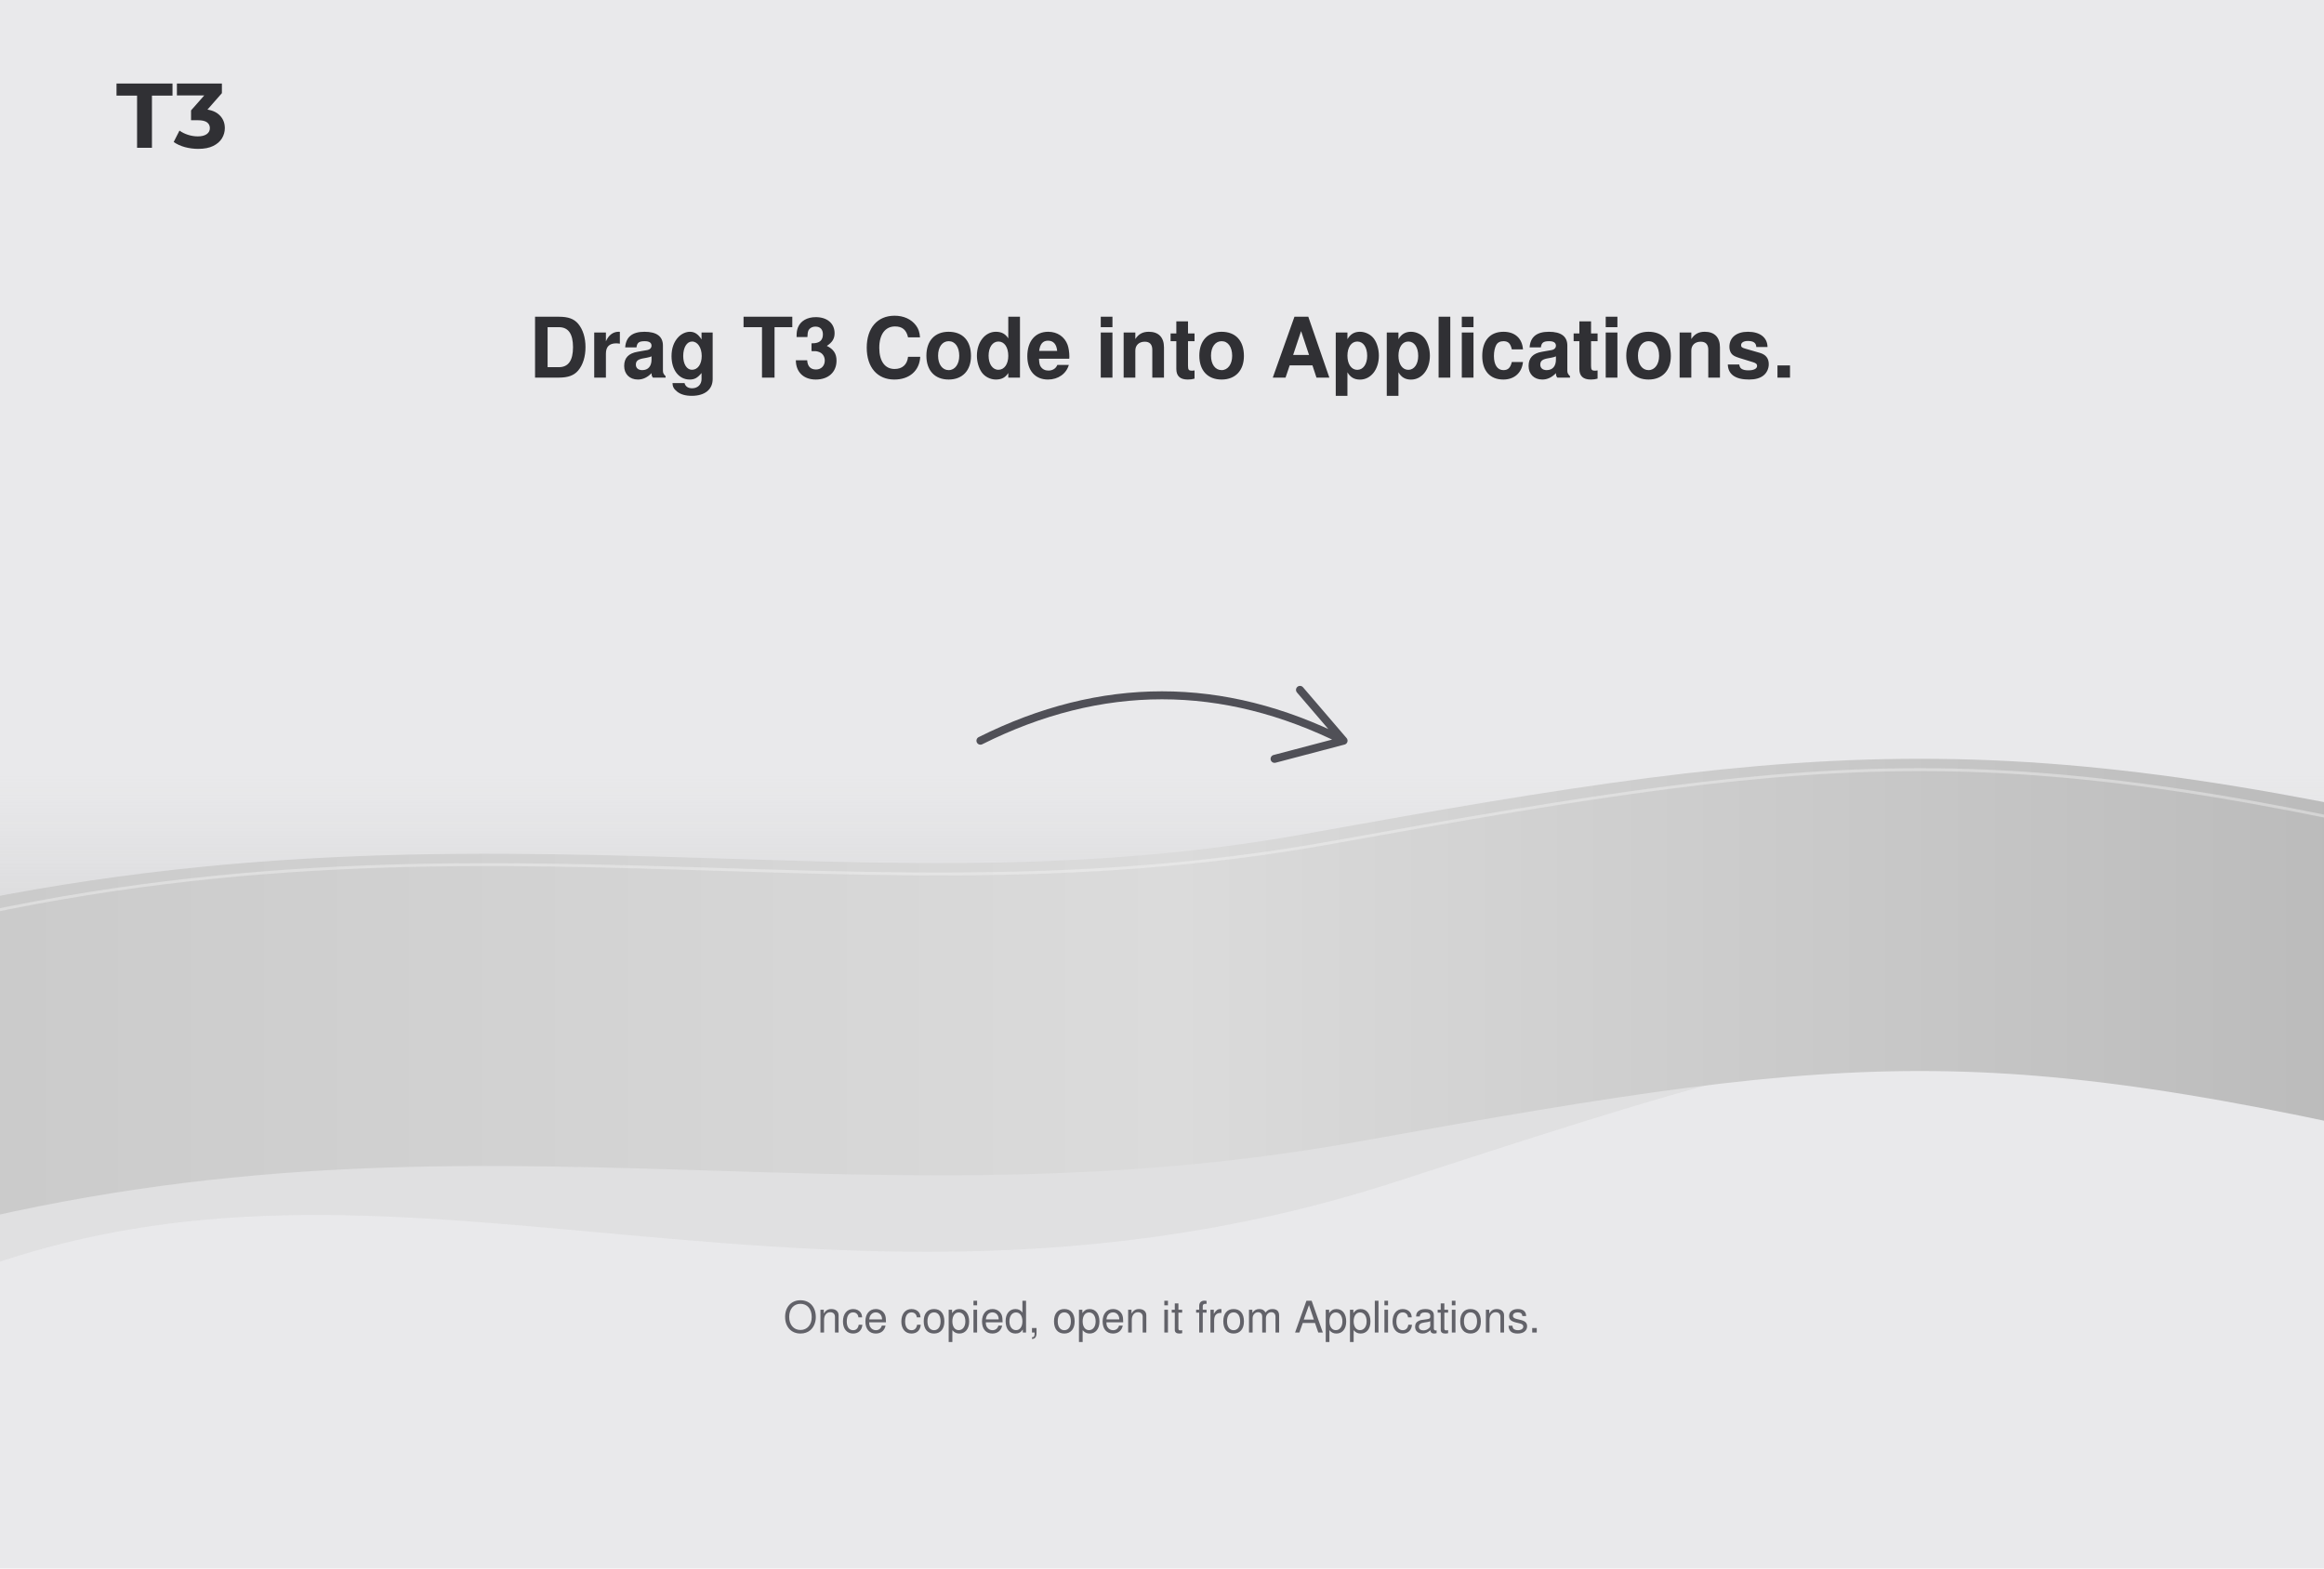
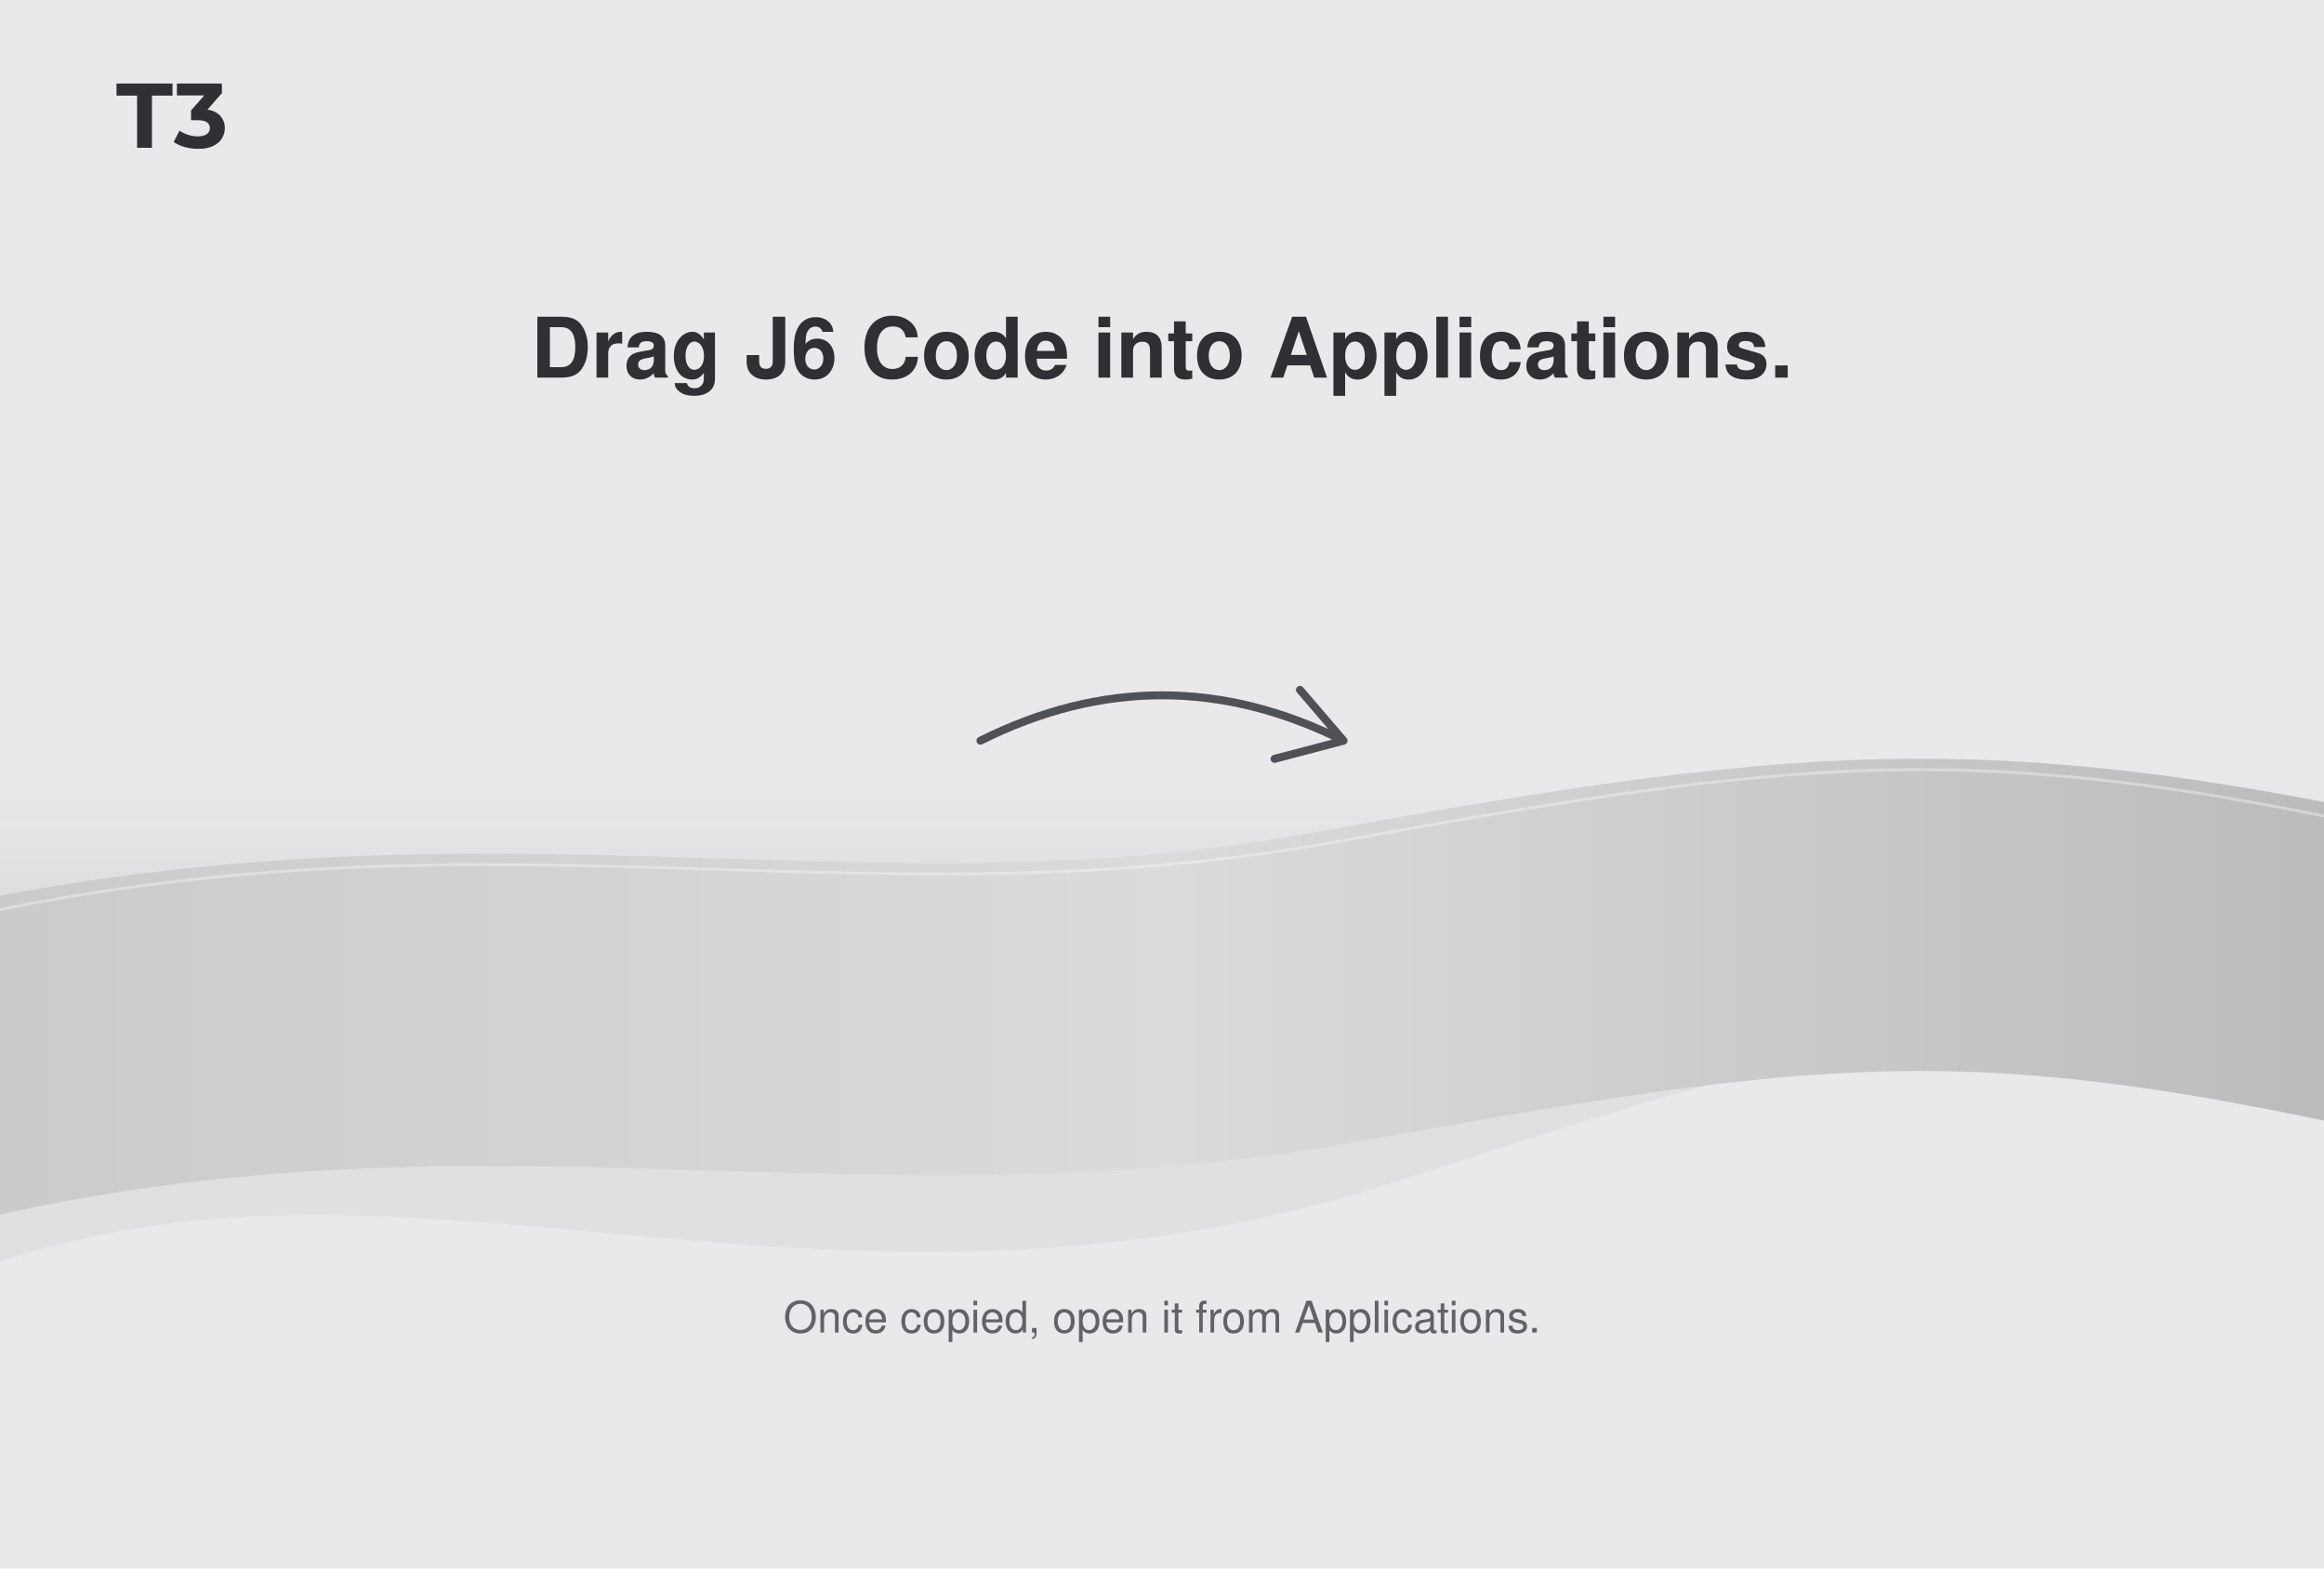
<svg xmlns="http://www.w3.org/2000/svg" width="1280" height="864" viewBox="0 0 640 432">
  <defs>
    <linearGradient id="veil" x1="0" y1="0" x2="0" y2="1">
      <stop stop-color="#B7B7B7" stop-opacity="0" />
      <stop offset=".55" stop-color="#A5A5A5" stop-opacity=".24" />
      <stop offset="1" stop-color="#D1D1D1" stop-opacity=".4" />
    </linearGradient>
    <linearGradient id="silk" x1="0" y1="0" x2="1" y2="0">
      <stop stop-color="#C8C8C8" />
      <stop offset=".5" stop-color="#DBDBDB" />
      <stop offset="1" stop-color="#B5B5B5" />
    </linearGradient>
  </defs>
  <rect width="640" height="432" fill="#E9E9EB" />
  <path d="M-60 293C95 220 214 304 362 256S559 191 707 257" stroke="url(#veil)" stroke-width="146" fill="none" opacity="1" stroke-linecap="round" stroke-linejoin="round" />
  <path d="M-60 306C113 252 223 298 367 272S553 242 707 280" stroke="url(#silk)" stroke-width="86" fill="none" opacity="1" stroke-linecap="round" stroke-linejoin="round" />
  <path d="M-60 266C113 212 223 258 367 232S553 202 707 240" stroke="#F5F5F5" stroke-width="0.8" fill="none" opacity="0.42" stroke-linecap="round" stroke-linejoin="round" />
  <svg x="32" y="23" width="30" height="18" viewBox="15.531 37 94.394 56.96" fill="#303034">
    <path d="M33.451 93V47.56H15.531V37H64.331V47.56H46.411V93H33.451ZM86.725 93.96C82.832 93.96 78.965 93.453 75.125 92.44C71.285 91.373 68.032 89.88 65.365 87.96L70.405 78.04C72.539 79.587 75.019 80.813 77.845 81.72C80.672 82.627 83.525 83.08 86.405 83.08C89.659 83.08 92.219 82.44 94.085 81.16C95.952 79.88 96.885 78.12 96.885 75.88C96.885 73.747 96.059 72.067 94.405 70.84C92.752 69.613 90.085 69 86.405 69H80.485V60.44L96.085 42.76L97.525 47.4H68.165V37H107.365V45.4L91.845 63.08L85.285 59.32H89.045C95.925 59.32 101.125 60.867 104.645 63.96C108.165 67.053 109.925 71.027 109.925 75.88C109.925 79.027 109.099 81.987 107.445 84.76C105.792 87.48 103.259 89.693 99.845 91.4C96.432 93.107 92.059 93.96 86.725 93.96Z" />
  </svg>
-   <text x="320" y="104" fill="#303034" font-family="Helvetica" font-size="23" font-weight="700" text-anchor="middle">Drag T3 Code into Applications.</text>
+   <text x="320" y="104" fill="#303034" font-family="Helvetica" font-size="23" font-weight="700" text-anchor="middle">Drag J6 Code into Applications.</text>
  <path d="M270 204Q320 179 370 204M358 190L370 204L351 209" stroke="#505057" stroke-width="2.2" fill="none" opacity="1" stroke-linecap="round" stroke-linejoin="round" />
  <text x="320" y="367" fill="#626269" font-family="Helvetica" font-size="12" font-weight="400" text-anchor="middle">Once copied, open it from Applications.</text>
</svg>
